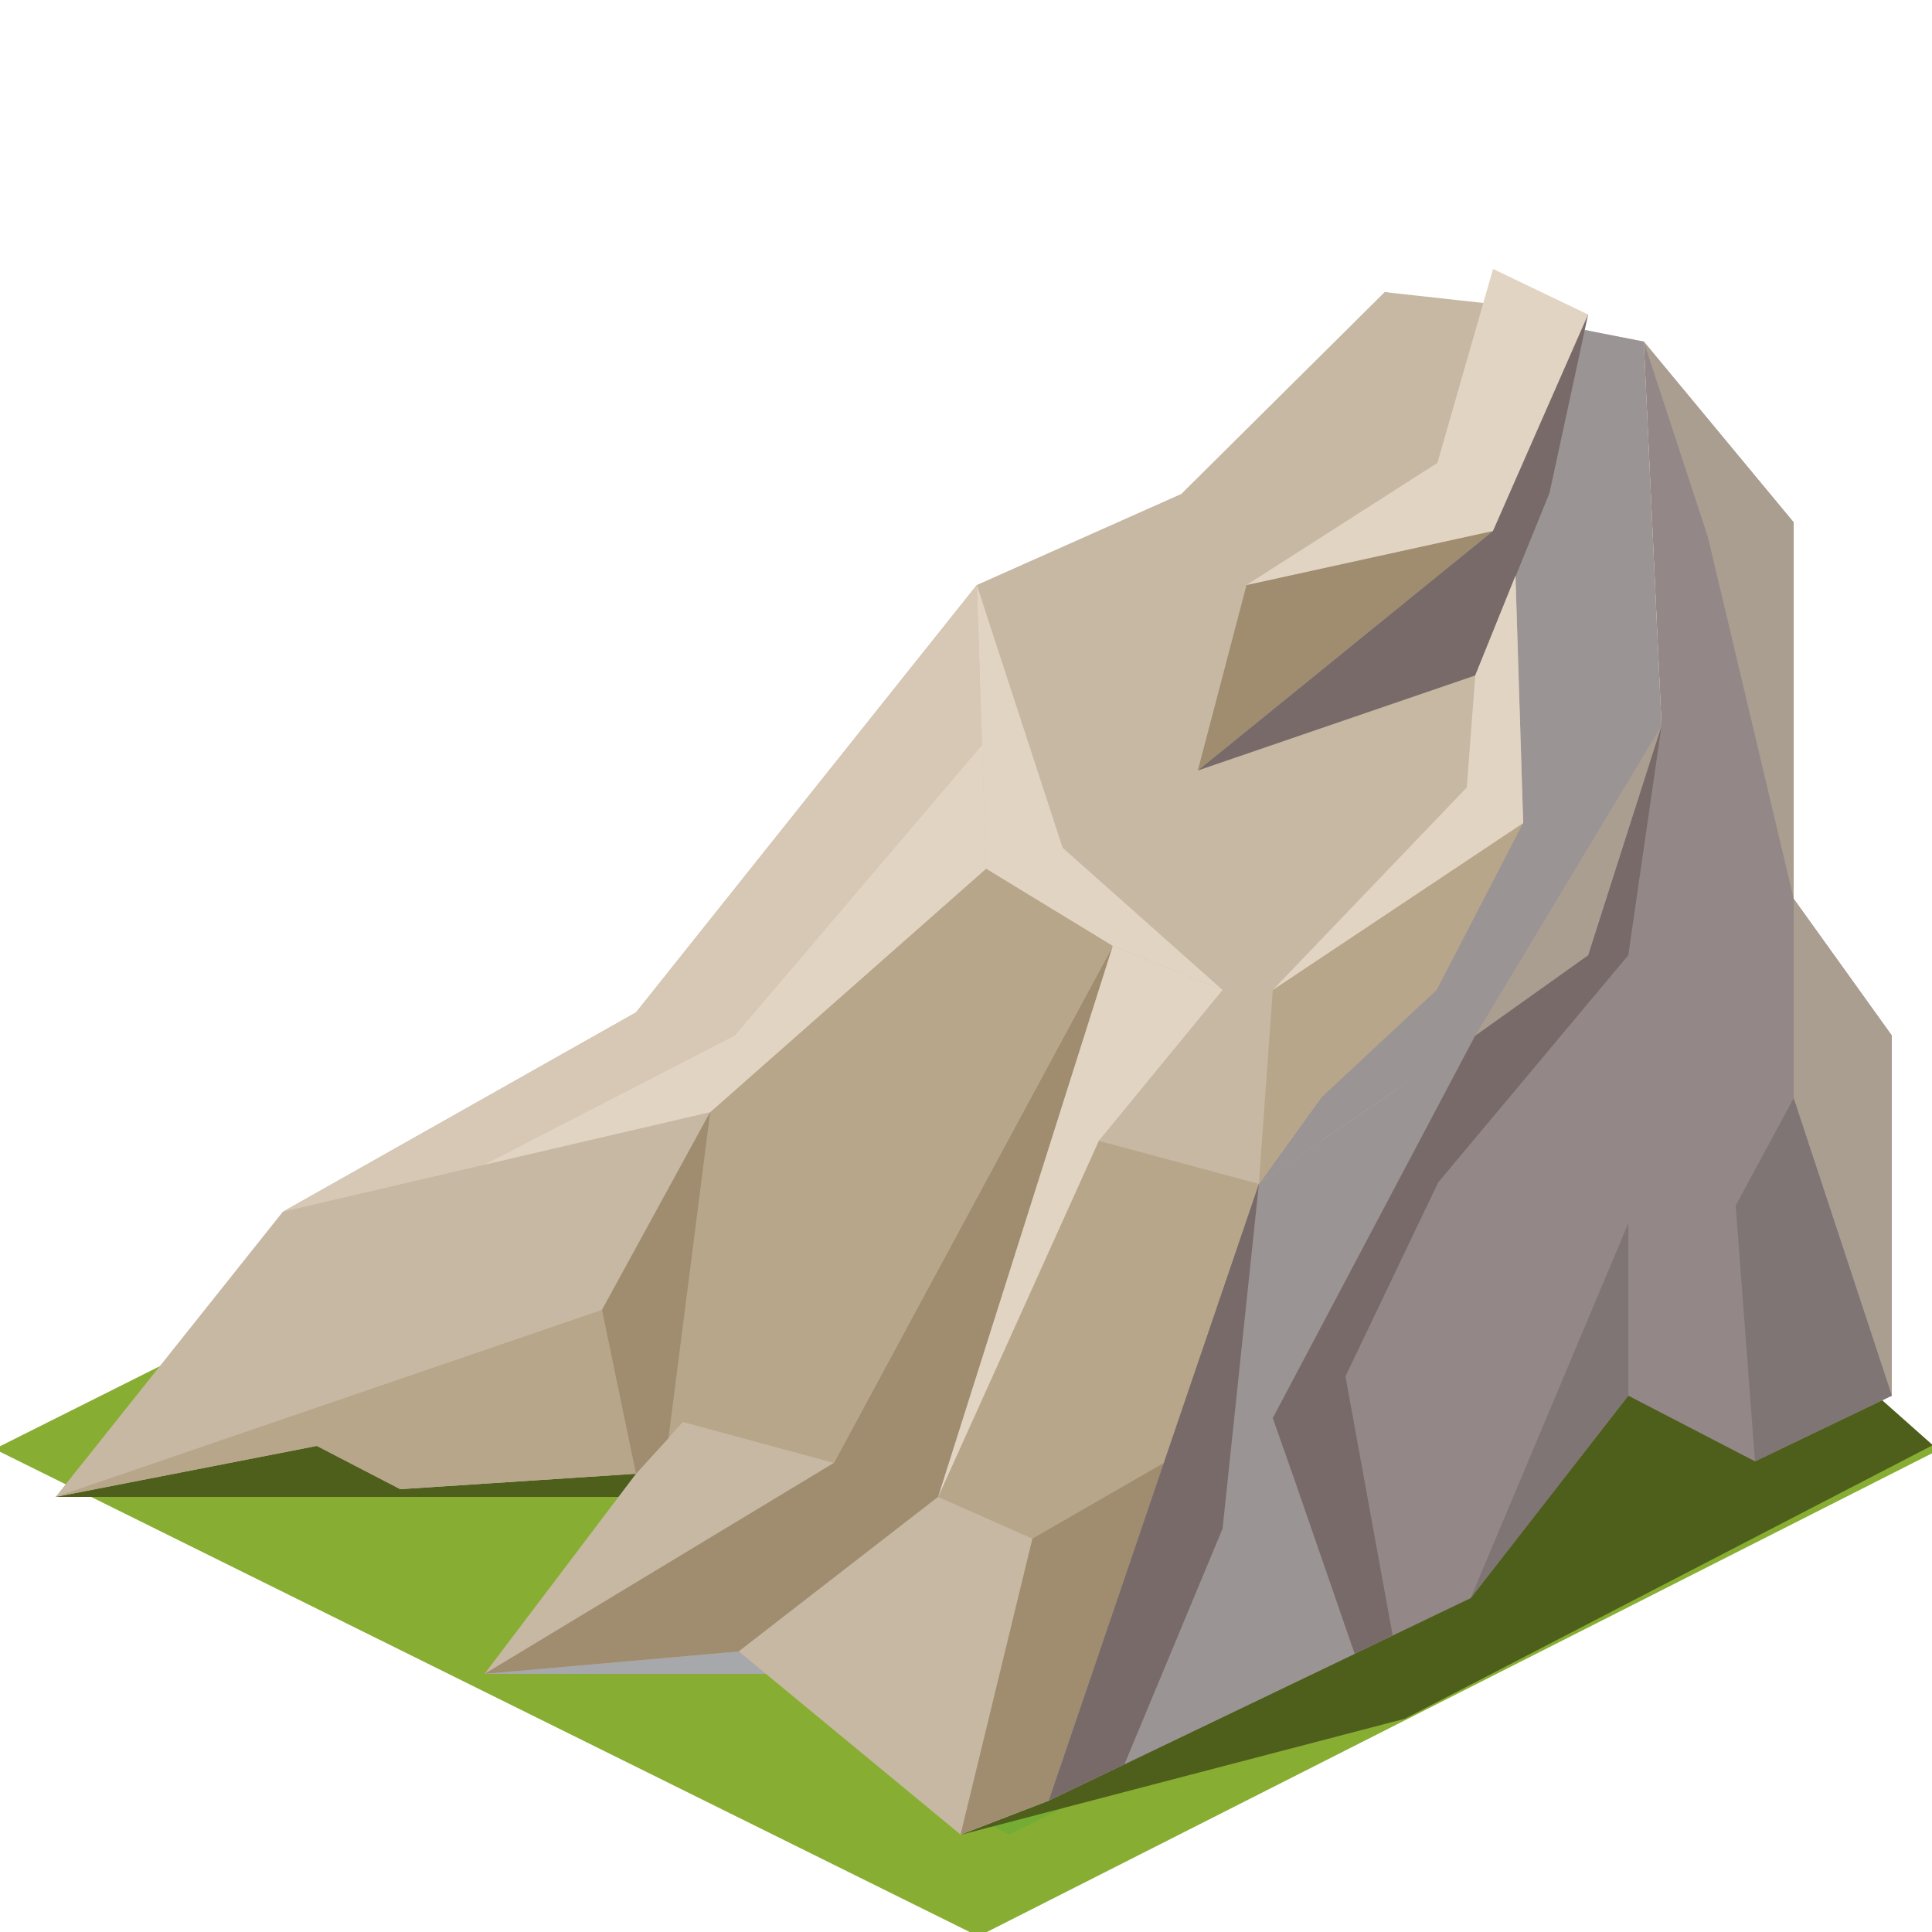
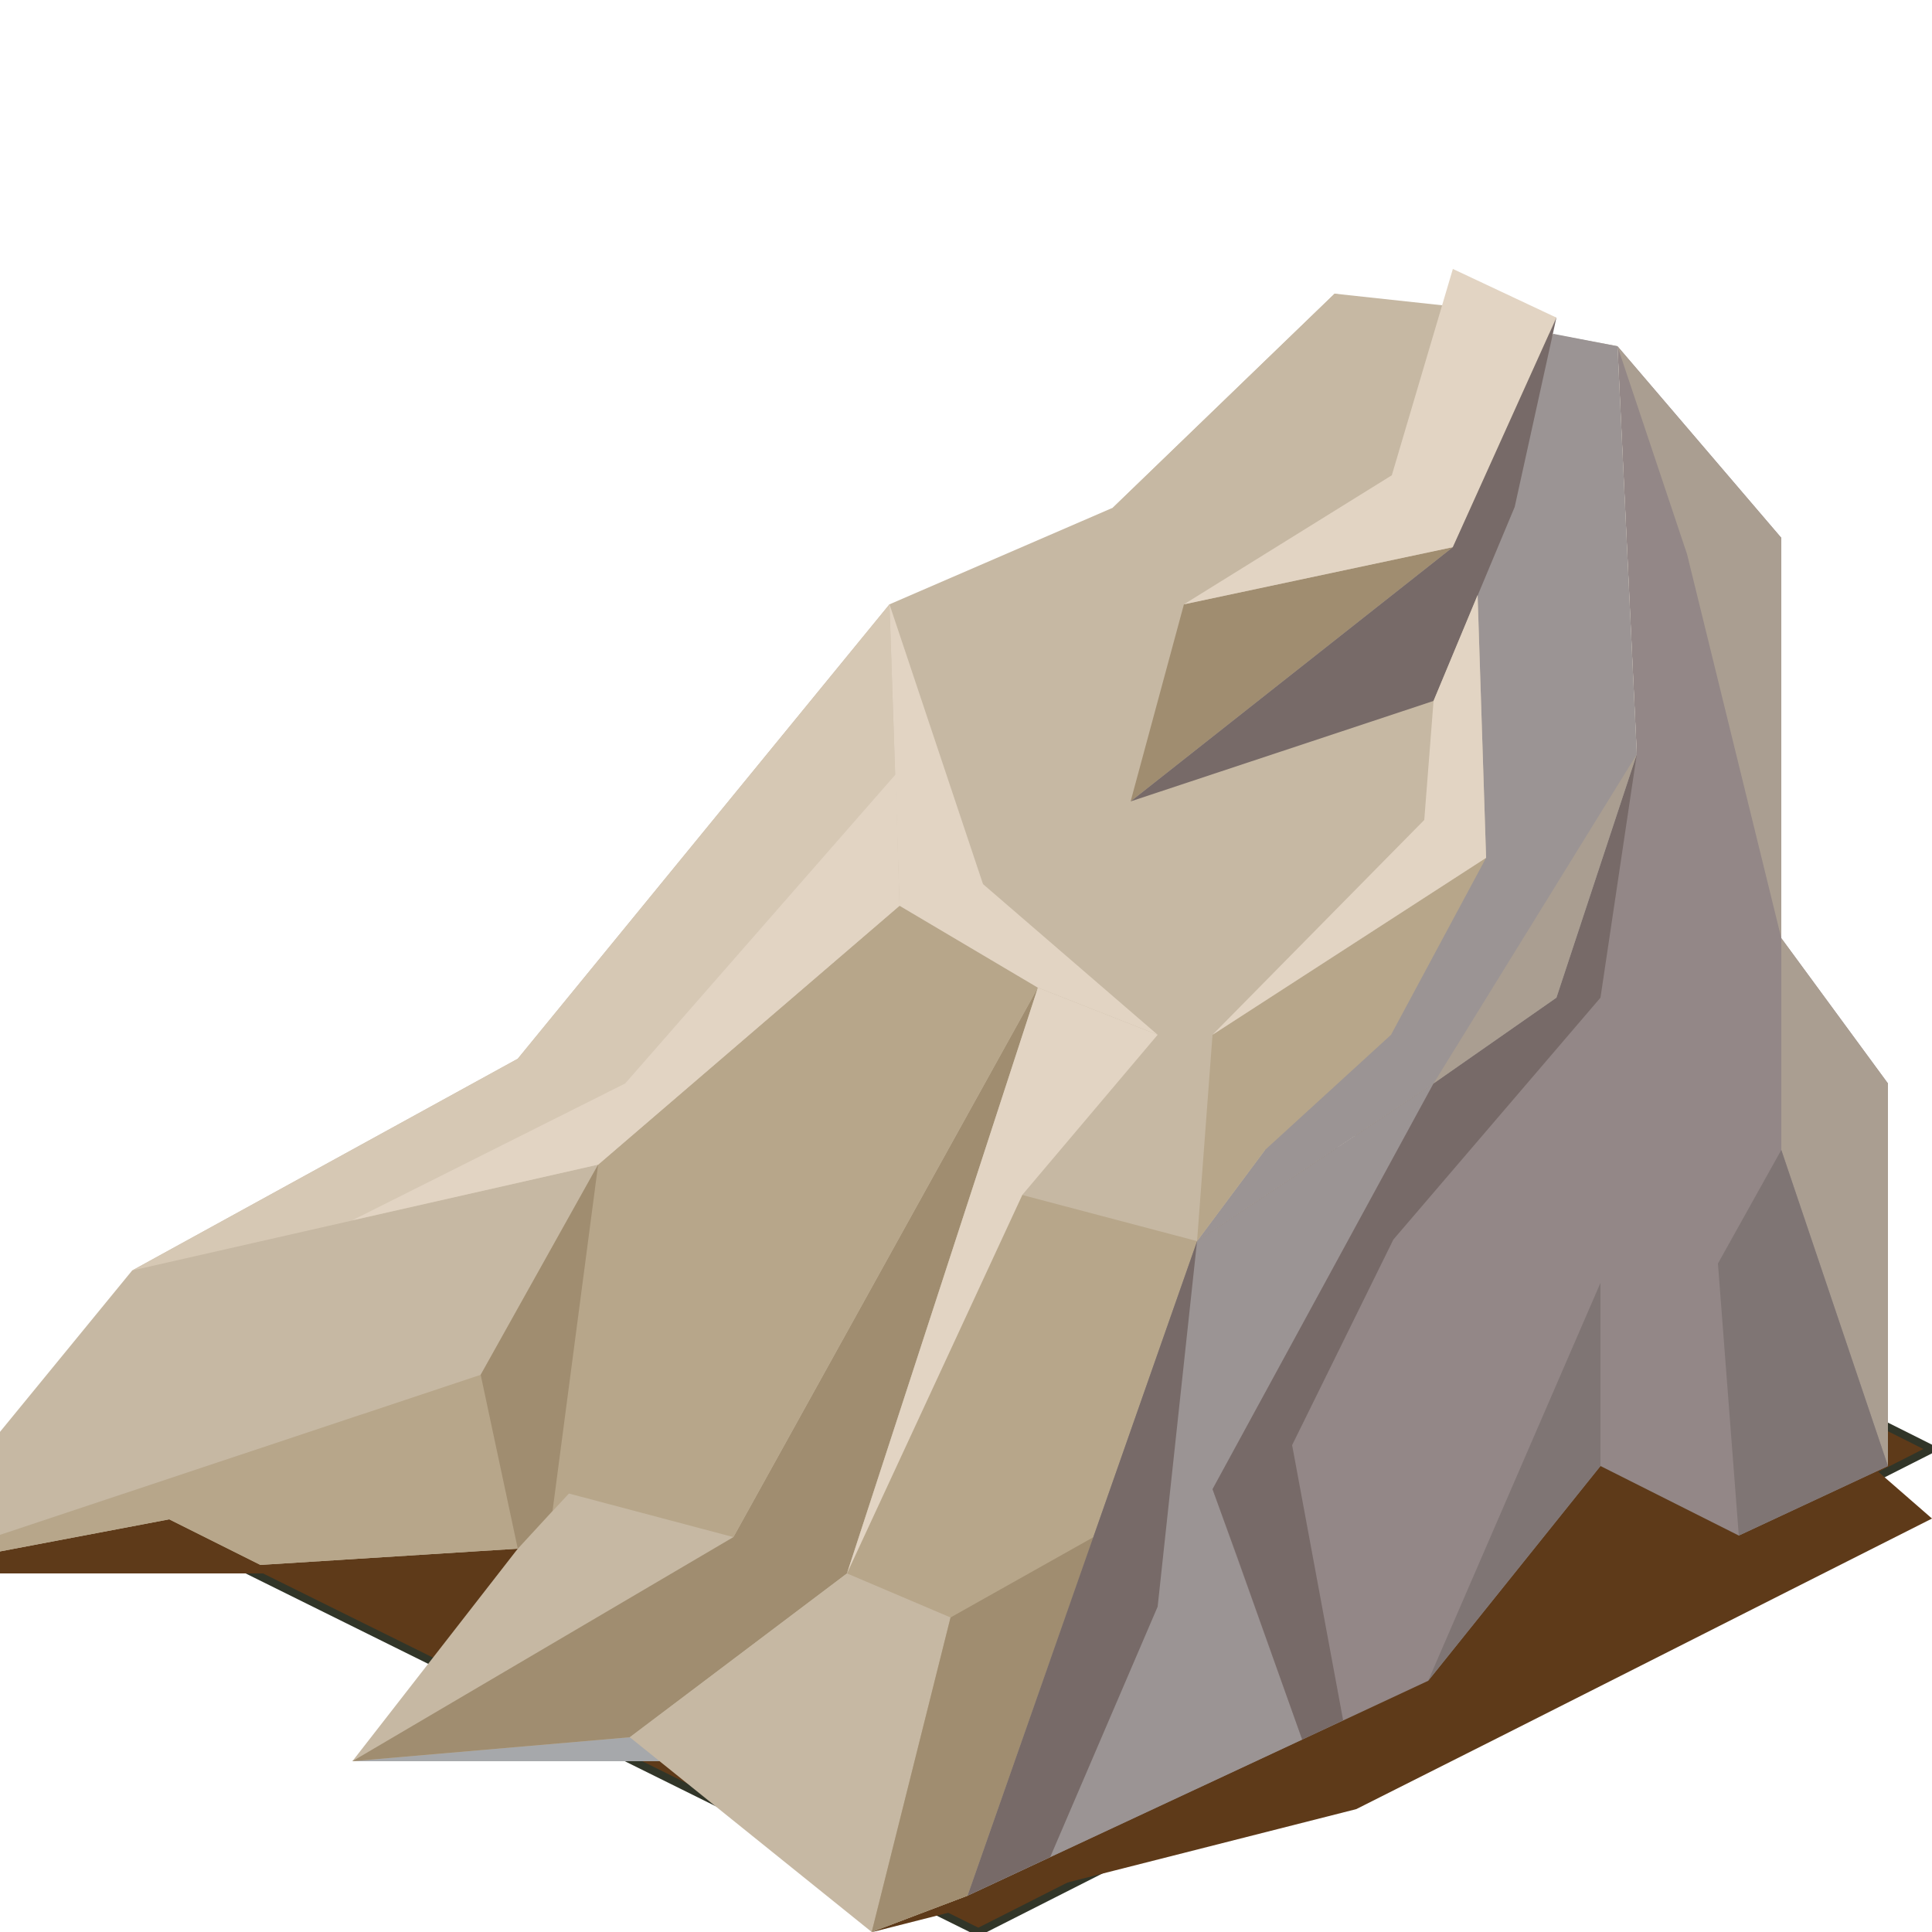
<svg xmlns="http://www.w3.org/2000/svg" version="1.1" id="Layer_1" x="0px" y="0px" viewBox="0 0 250 250" style="enable-background:new 0 0 250 250;" xml:space="preserve">
  <style type="text/css">
- 	.st0{fill:#87AE32;stroke:#87AE32;stroke-miterlimit:10;}
+ 	.st0{fill:#5E3A19;stroke:#313528;stroke-miterlimit:10;}
	.st1{opacity:0.5;}
	.st2{fill:#63AA34;}
	.st3{fill:#63AA34;stroke:#63AA34;stroke-miterlimit:10;}
	.st4{display:none;}
	.st5{display:inline;fill:#808080;}
	.st6{fill:#A6A8AB;}
- 	.st7{fill:#4E5E1B;}
+ 	.st7{fill:#5E3A19;}
	.st8{fill:#938787;}
	.st9{fill:#C6B8A3;}
	.st10{fill:#AA9E91;}
	.st11{fill:#B7A68A;}
	.st12{fill:#A08D70;}
	.st13{fill:#9B9494;}
	.st14{fill:#7F7574;}
	.st15{fill:#D6C8B4;}
	.st16{fill:#E2D4C3;}
	.st17{fill:#776A68;}
</style>
  <polygon class="st0" points="250,187.5 126.6,250 0.4,187.5 125.2,125 " />
  <g>
    <g class="st1">
      <polygon class="st2" points="105.4,147.2 124,156.6 105.4,165.9 86.8,156.5   " />
      <polygon class="st2" points="61,176.1 72.1,181.6 60.9,187.3 49.8,181.6   " />
      <polygon class="st2" points="145.9,156.4 157,162 145.9,167.5 134.8,162   " />
      <polygon class="st2" points="212.8,180.2 224.1,185.7 212.8,191.3 201.7,185.7   " />
      <polygon class="st2" points="130.8,226.3 141.8,231.9 130.6,237.4 119.5,231.9   " />
      <polygon class="st3" points="127.7,196.9 135.9,201 127.7,205 119.5,201   " />
    </g>
  </g>
  <g class="st4">
    <path class="st5" d="M126.6,1.6L250,63.3v123.6l-123.4,61.8L3.2,186.9V63.3L126.6,1.6 M126.6,0.1L1.8,62.6v124.9L126.6,250   l124.8-62.5V62.6L126.6,0.1L126.6,0.1z" />
  </g>
  <g id="XMLID_468_">
    <g id="XMLID_306_">
-       <polygon id="XMLID_307_" class="st6" points="124.3,203.7 93.5,203.7 62.7,216.6 124.3,216.6   " />
-       <path id="XMLID_308_" class="st7" d="M215.4,156.2c-21.6-24-43.2-48-64.8-72l50.6,91.9l-162.8-2.6L7.2,193.7h175l-25.2,23.2    l-32.6,20.5c19.1-5,38.3-10,57.4-15c22.8-11.8,45.5-23.6,68.3-35.4C238.5,176.7,226.9,166.4,215.4,156.2z" />
+       <polygon id="XMLID_307_" class="st6" points="112.8,214.2 79.2,214.2 45.6,227.9 112.8,227.9   " />
+       <path id="XMLID_308_" class="st7" d="M212.2,163.8c-23.6-25.5-47.1-51-70.7-76.5l55.2,97.6l-177.7-2.8L-15,203.6h191l-27.5,24.6    L112.9,250c20.8-5.3,41.8-10.6,62.6-15.9c24.9-12.5,49.7-25.1,74.5-37.6C237.4,185.5,224.8,174.6,212.2,163.8z" />
    </g>
-     <polygon id="XMLID_282_" class="st8" points="212.7,44.2 215,93.9 190.9,134 162.9,153.2 135.7,233 190.3,206.8 210.7,180.6    227.1,189.1 244.8,180.6 244.8,134 232.1,116.3 232.1,67.6  " />
-     <polygon id="XMLID_283_" class="st9" points="7.2,193.7 36.6,156.8 82.3,131 126.4,75.7 152.9,63.9 179.2,37.8 212.7,44.2    215,93.9 190.9,134 162.9,153.2 135.7,233 95.6,213.7 62.7,216.6 82.3,190.7 51.8,192.7 41,187.1  " />
-     <polygon id="XMLID_284_" class="st10" points="212.7,44.2 221,69.5 232.1,116.3 232.1,142.1 244.8,180.6 244.8,134 232.1,116.3    232.1,67.6  " />
-     <polygon id="XMLID_285_" class="st11" points="7.2,193.7 77.9,169.5 91.9,143.9 127.6,112.4 144,122.4 82.3,190.7 51.8,192.7    41,187.1  " />
-     <polygon id="XMLID_286_" class="st12" points="62.7,216.6 107.9,189.3 144,122.4 121.4,193.7 95.6,213.7  " />
-     <polygon id="XMLID_287_" class="st13" points="190.9,134 164.7,183.5 175.3,214 135.7,233 162.9,153.2  " />
-     <polygon id="XMLID_288_" class="st14" points="190.3,206.8 210.7,158.3 210.7,180.6  " />
-     <polygon id="XMLID_275_" class="st14" points="244.8,180.6 232.1,142.1 224.6,156 227.1,189.1  " />
-     <polygon id="XMLID_291_" class="st11" points="86.5,183.5 91.9,143.9 144,122.4 107.9,189.3  " />
-     <polygon id="XMLID_290_" class="st15" points="82.3,131 36.6,156.8 91.9,143.9 127.6,112.4 126.4,75.7  " />
-     <polygon id="XMLID_292_" class="st12" points="77.9,169.5 82.3,190.7 86.5,186.1 91.9,143.9  " />
-     <polygon id="XMLID_293_" class="st9" points="121.4,193.7 145.5,204.3 135.7,233 124.3,237.4 95.6,213.7  " />
-     <polygon id="XMLID_289_" class="st11" points="162.9,153.2 136.5,146.1 121.4,193.7 133.6,199.1 124.3,237.4 135.7,233  " />
-     <polygon id="XMLID_294_" class="st12" points="150.6,189.3 133.6,199.1 124.3,237.4 135.7,233  " />
-     <polygon id="XMLID_69_" class="st9" points="152.9,63.9 193.2,68.7 205.5,40.7 179.2,37.8  " />
-     <polygon id="XMLID_298_" class="st16" points="126.4,75.7 137.5,109.7 158.2,128.1 144,122.4 127.6,112.4  " />
-     <polygon id="XMLID_295_" class="st16" points="158.2,128.1 142.2,147.6 121.4,193.7 144,122.4  " />
-     <polygon id="XMLID_300_" class="st16" points="127.6,112.4 91.9,143.9 62.7,150.7 95.1,134 127.1,96.4  " />
-     <polygon id="XMLID_299_" class="st17" points="164.7,183.5 167.6,191.7 175.3,214 180.2,211.6 174.1,178.1 186.1,153 210.7,123.6    215,93.9 190.9,134  " />
-     <polygon id="XMLID_311_" class="st17" points="135.7,233 145.5,228.3 158.2,197.8 162.9,153.2  " />
-     <polygon id="XMLID_296_" class="st13" points="193.2,68.7 205.1,42.7 212.7,44.2 215,93.9 205.5,123.6 190.9,134 162.9,153.2    170.9,142.1 171.5,132.3 197.1,106.5 196.1,74.5  " />
-     <polygon id="XMLID_297_" class="st12" points="155,99.7 161.3,75.7 193.2,68.7  " />
-     <polygon id="XMLID_301_" class="st16" points="193.2,34.8 186,59.9 161.3,75.7 193.2,68.7 205.5,40.7  " />
-     <polygon id="XMLID_302_" class="st17" points="155,99.7 190.9,87.4 200.5,63.8 205.5,40.7 193.2,68.7  " />
-     <polygon id="XMLID_312_" class="st11" points="197.1,106.5 164.7,128.1 162.9,153.2 170.9,142.1 185.9,128.1  " />
-     <polygon id="XMLID_316_" class="st16" points="196.1,74.5 197.1,106.5 164.7,128.1 189.8,101.9 190.9,87.4  " />
-     <polygon id="XMLID_317_" class="st10" points="215,93.9 190.9,134 205.5,123.6  " />
+     <polygon id="XMLID_282_" class="st8" points="209.3,44.8 211.8,97.6 185.5,140.2 154.9,160.6 125.2,245.3 184.8,217.5 207.1,189.7    225,198.7 244.3,189.7 244.3,140.2 230.5,121.4 230.5,69.6  " />
+     <polygon id="XMLID_283_" class="st9" points="-15,203.6 17.1,164.4 67,137 115.1,78.2 144,65.7 172.7,38 209.3,44.8 211.8,97.6    185.5,140.2 154.9,160.6 125.2,245.3 81.5,224.8 45.6,227.9 67,200.4 33.7,202.5 21.9,196.6  " />
+     <polygon id="XMLID_284_" class="st10" points="209.3,44.8 218.3,71.7 230.5,121.4 230.5,148.8 244.3,189.7 244.3,140.2    230.5,121.4 230.5,69.6  " />
+     <polygon id="XMLID_285_" class="st11" points="-15,203.6 62.2,177.9 77.4,150.7 116.4,117.2 134.3,127.8 67,200.4 33.7,202.5    21.9,196.6  " />
+     <polygon id="XMLID_286_" class="st12" points="45.6,227.9 94.9,198.9 134.3,127.8 109.6,203.6 81.5,224.8  " />
+     <polygon id="XMLID_287_" class="st13" points="185.5,140.2 156.9,192.7 168.5,225.1 125.2,245.3 154.9,160.6  " />
+     <polygon id="XMLID_288_" class="st14" points="184.8,217.5 207.1,166 207.1,189.7  " />
+     <polygon id="XMLID_275_" class="st14" points="244.3,189.7 230.5,148.8 222.3,163.5 225,198.7  " />
+     <polygon id="XMLID_291_" class="st11" points="71.5,192.7 77.4,150.7 134.3,127.8 94.9,198.9  " />
+     <polygon id="XMLID_290_" class="st15" points="67,137 17.1,164.4 77.4,150.7 116.4,117.2 115.1,78.2  " />
+     <polygon id="XMLID_292_" class="st12" points="62.2,177.9 67,200.4 71.5,195.5 77.4,150.7  " />
+     <polygon id="XMLID_293_" class="st9" points="109.6,203.6 135.9,214.8 125.2,245.3 112.8,250 81.5,224.8  " />
+     <polygon id="XMLID_289_" class="st11" points="154.9,160.6 126.1,153 109.6,203.6 123,209.3 112.8,250 125.2,245.3  " />
+     <polygon id="XMLID_294_" class="st12" points="141.5,198.9 123,209.3 112.8,250 125.2,245.3  " />
+     <polygon id="XMLID_69_" class="st9" points="144,65.7 188,70.8 201.4,41.1 172.7,38  " />
+     <polygon id="XMLID_298_" class="st16" points="115.1,78.2 127.2,114.4 149.8,133.9 134.3,127.8 116.4,117.2  " />
+     <polygon id="XMLID_295_" class="st16" points="149.8,133.9 132.3,154.6 109.6,203.6 134.3,127.8  " />
+     <polygon id="XMLID_300_" class="st16" points="116.4,117.2 77.4,150.7 45.6,157.9 80.9,140.2 115.9,100.2  " />
+     <polygon id="XMLID_299_" class="st17" points="156.9,192.7 160.1,201.5 168.5,225.1 173.8,222.6 167.2,187 180.3,160.4    207.1,129.1 211.8,97.6 185.5,140.2  " />
+     <polygon id="XMLID_311_" class="st17" points="125.2,245.3 135.9,240.3 149.8,207.9 154.9,160.6  " />
+     <polygon id="XMLID_296_" class="st13" points="188,70.8 201,43.2 209.3,44.8 211.8,97.6 201.4,129.1 185.5,140.2 154.9,160.6    163.7,148.8 164.3,138.4 192.3,111 191.2,77  " />
+     <polygon id="XMLID_297_" class="st12" points="146.3,103.7 153.2,78.2 188,70.8  " />
+     <polygon id="XMLID_301_" class="st16" points="188,34.8 180.1,61.5 153.2,78.2 188,70.8 201.4,41.1  " />
+     <polygon id="XMLID_302_" class="st17" points="146.3,103.7 185.5,90.7 196,65.6 201.4,41.1 188,70.8  " />
+     <polygon id="XMLID_312_" class="st11" points="192.3,111 156.9,133.9 154.9,160.6 163.7,148.8 180,133.9  " />
+     <polygon id="XMLID_316_" class="st16" points="191.2,77 192.3,111 156.9,133.9 184.3,106.1 185.5,90.7  " />
+     <polygon id="XMLID_317_" class="st10" points="211.8,97.6 185.5,140.2 201.4,129.1  " />
  </g>
</svg>
